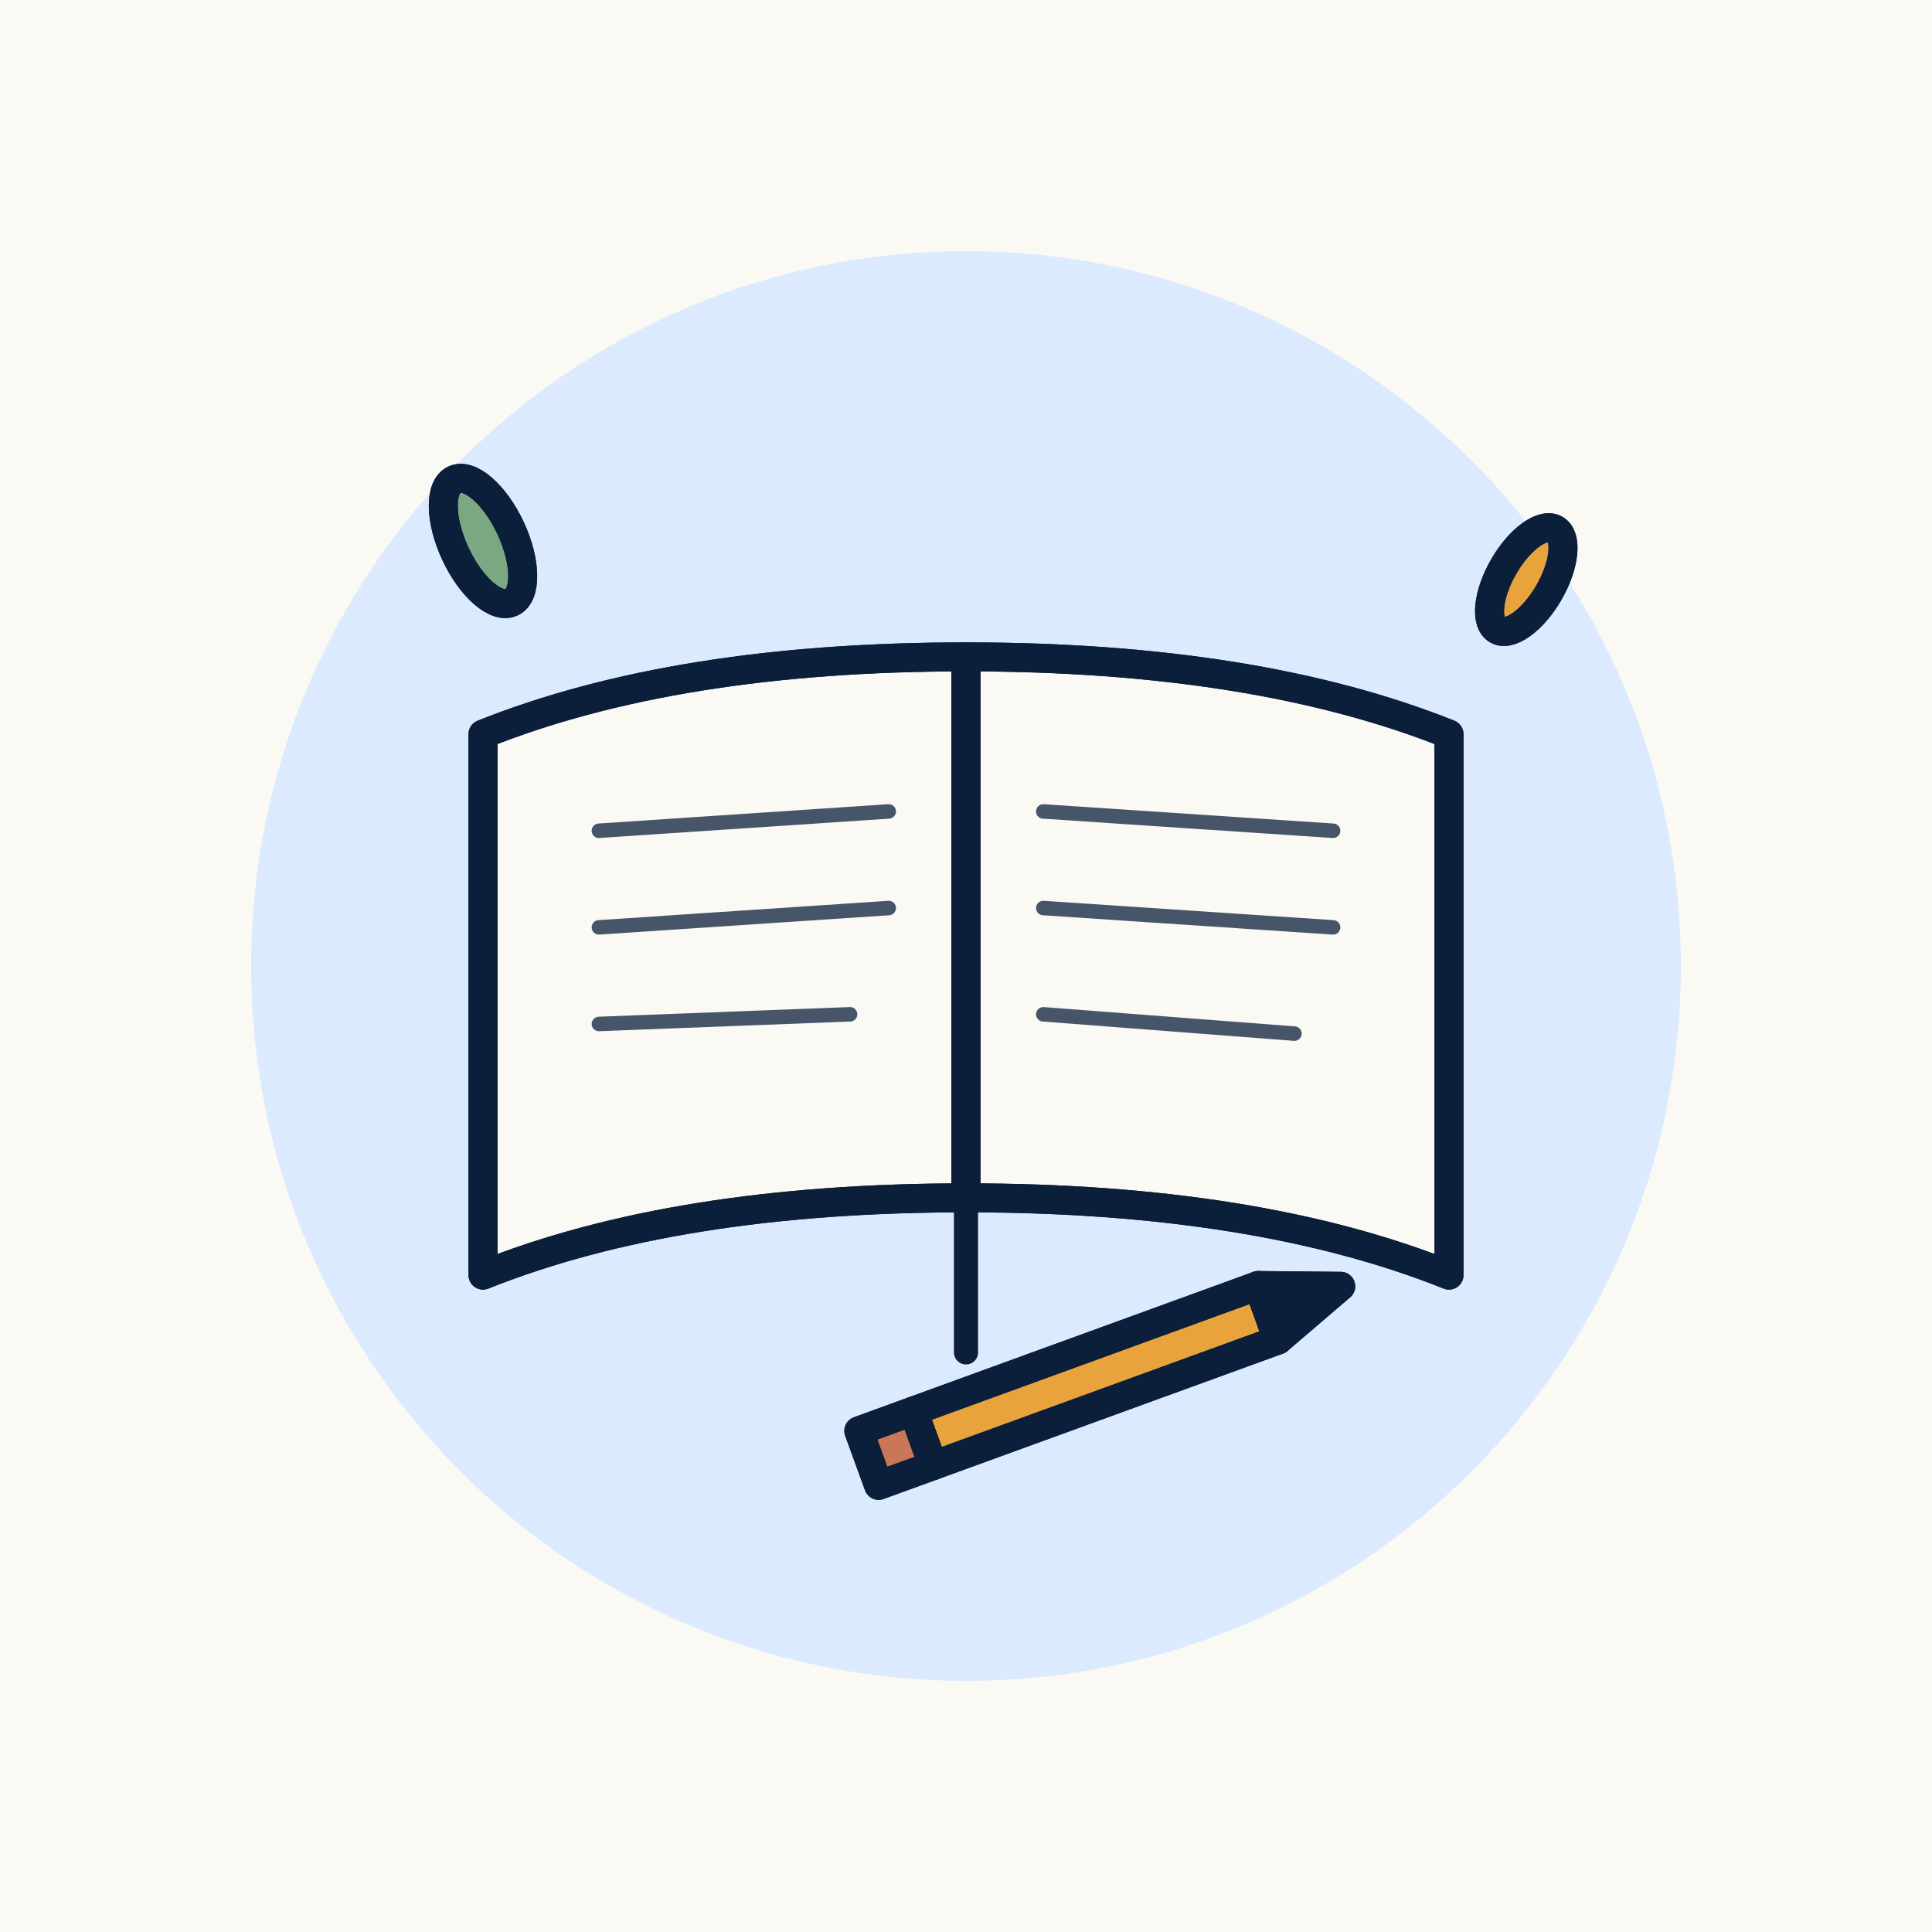
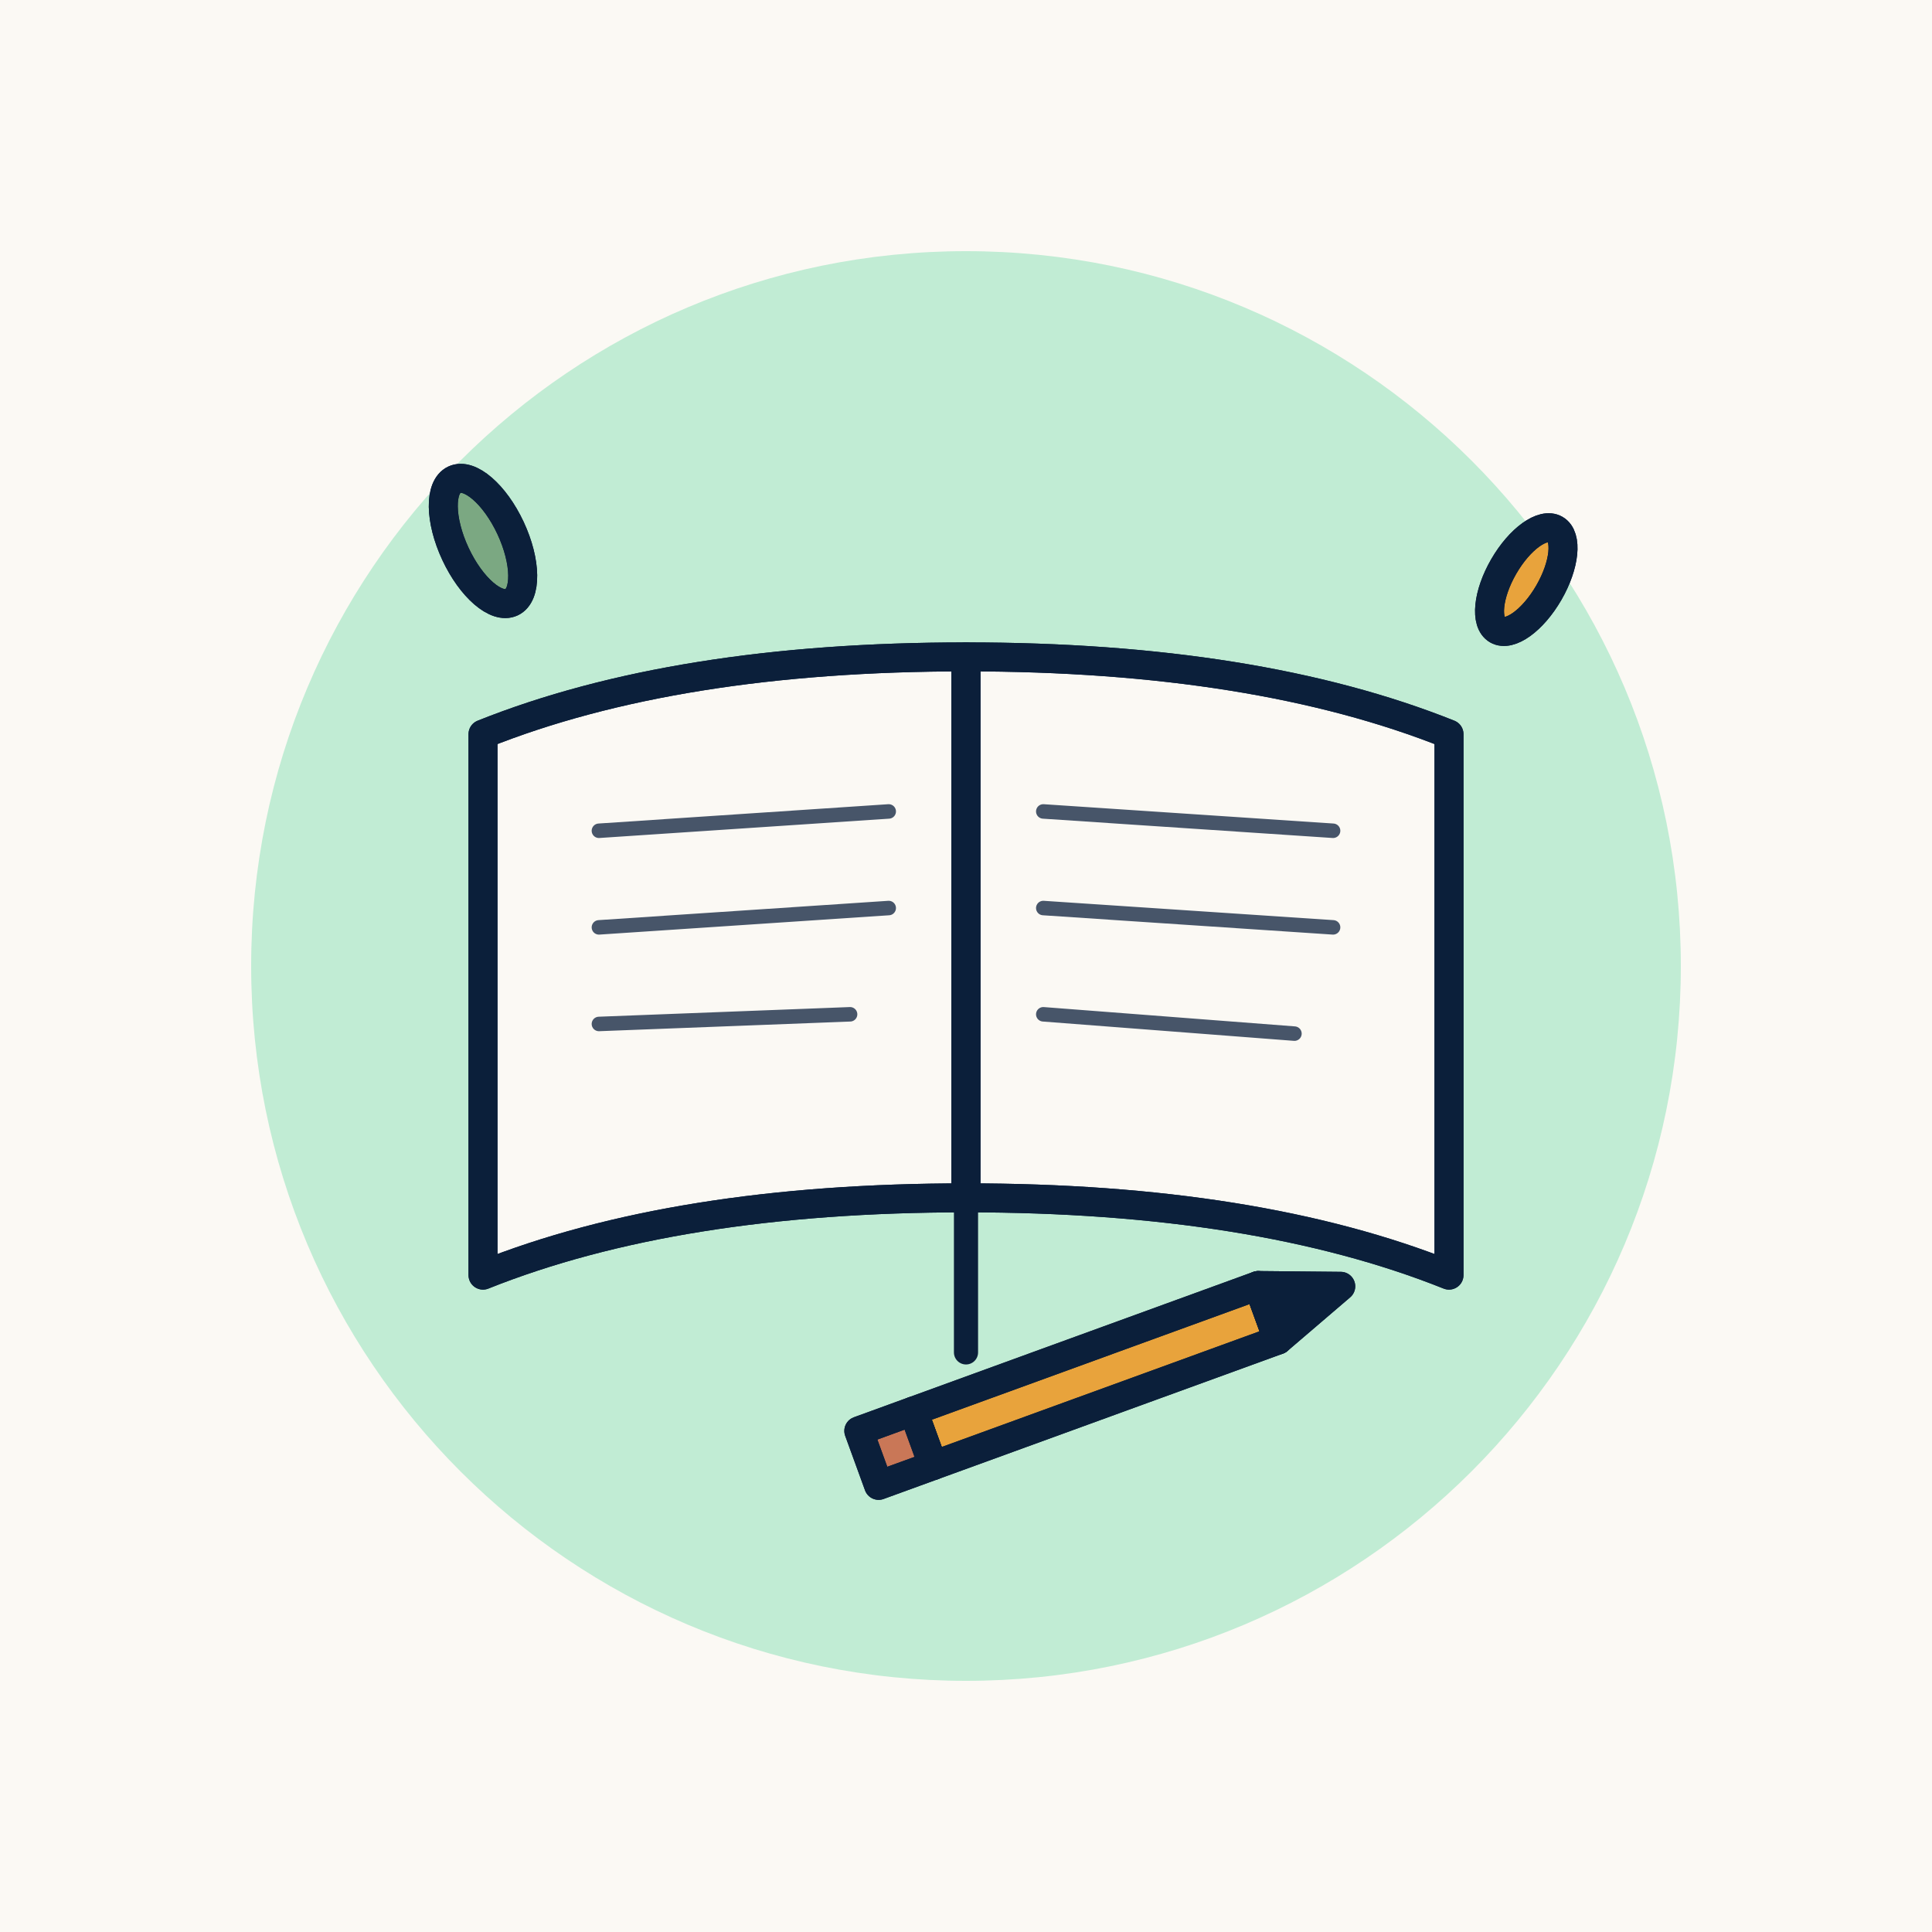
<svg xmlns="http://www.w3.org/2000/svg" viewBox="0 0 200 200" fill="none" stroke="#0B1F3A" stroke-width="3" stroke-linecap="round" stroke-linejoin="round">
  <rect width="200" height="200" fill="#FBF9F4" stroke="none" />
-   <circle cx="100" cy="100" r="74" fill="#DBEAFE" stroke="none" />
+   <circle cx="100" cy="100" r="74" fill="#c1ecd4" stroke="none" />
  <line x1="100" y1="68" x2="100" y2="140" stroke-width="2.5" />
  <path d="M 100 68 Q 70 68 50 76 L 50 132 Q 70 124 100 124 Z" fill="#FBF9F4" />
  <path d="M 100 68 Q 70 68 50 76 L 50 132 Q 70 124 100 124 Z" />
  <path d="M 100 68 Q 130 68 150 76 L 150 132 Q 130 124 100 124 Z" fill="#FBF9F4" />
  <path d="M 100 68 Q 130 68 150 76 L 150 132 Q 130 124 100 124 Z" />
  <line x1="62" y1="86" x2="92" y2="84" stroke="#475569" stroke-width="1.5" />
  <line x1="62" y1="96" x2="92" y2="94" stroke="#475569" stroke-width="1.5" />
  <line x1="62" y1="106" x2="88" y2="105" stroke="#475569" stroke-width="1.5" />
  <line x1="108" y1="84" x2="138" y2="86" stroke="#475569" stroke-width="1.5" />
  <line x1="108" y1="94" x2="138" y2="96" stroke="#475569" stroke-width="1.5" />
  <line x1="108" y1="105" x2="134" y2="107" stroke="#475569" stroke-width="1.5" />
  <g transform="translate(120, 140) rotate(-20)">
    <rect x="-26" y="-3" width="38" height="6" fill="#E8A33C" />
    <rect x="-26" y="-3" width="38" height="6" />
    <polygon points="12,-3 12,3 20,0" fill="#0B1F3A" />
    <polygon points="12,-3 12,3 20,0" />
    <rect x="-32" y="-3" width="6" height="6" fill="#C97757" />
    <rect x="-32" y="-3" width="6" height="6" />
  </g>
  <g transform="translate(50,56) rotate(-25)">
    <ellipse cx="0" cy="0" rx="3.15" ry="7" fill="#7BA882" />
    <ellipse cx="0" cy="0" rx="3.15" ry="7" />
  </g>
  <g transform="translate(158,60) rotate(30)">
    <ellipse cx="0" cy="0" rx="2.7" ry="6" fill="#E8A33C" />
    <ellipse cx="0" cy="0" rx="2.7" ry="6" />
  </g>
</svg>
